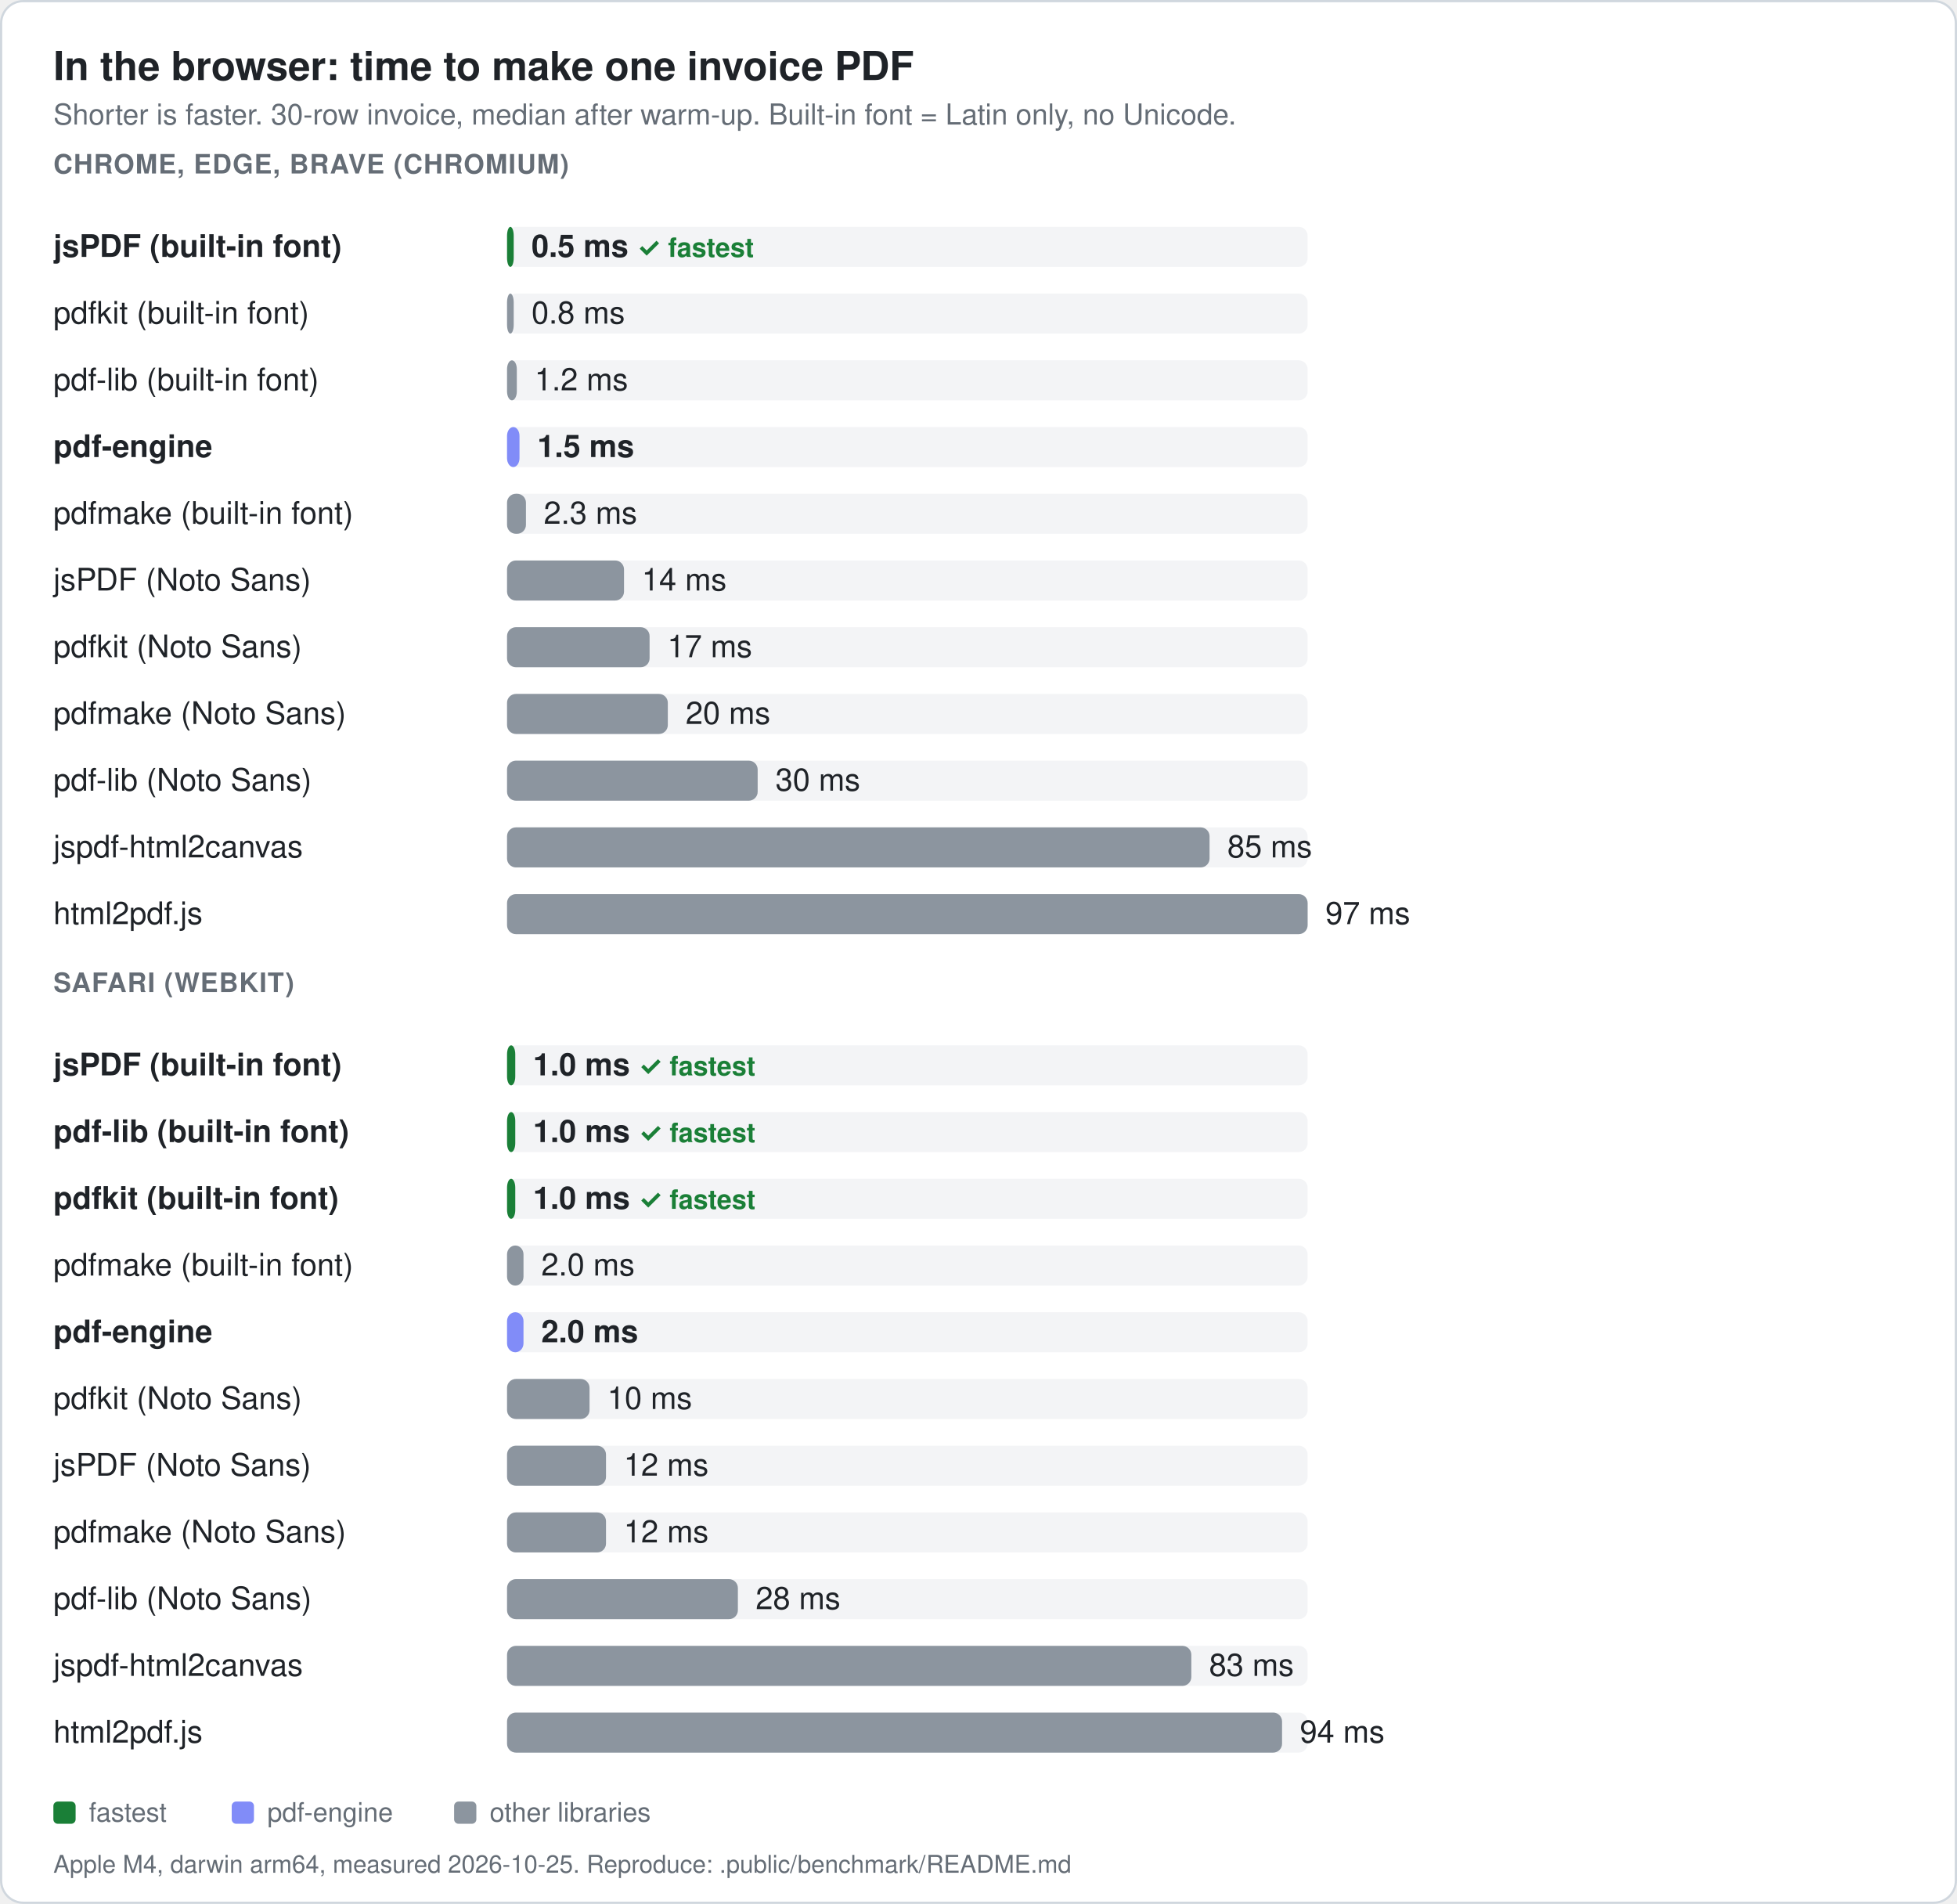
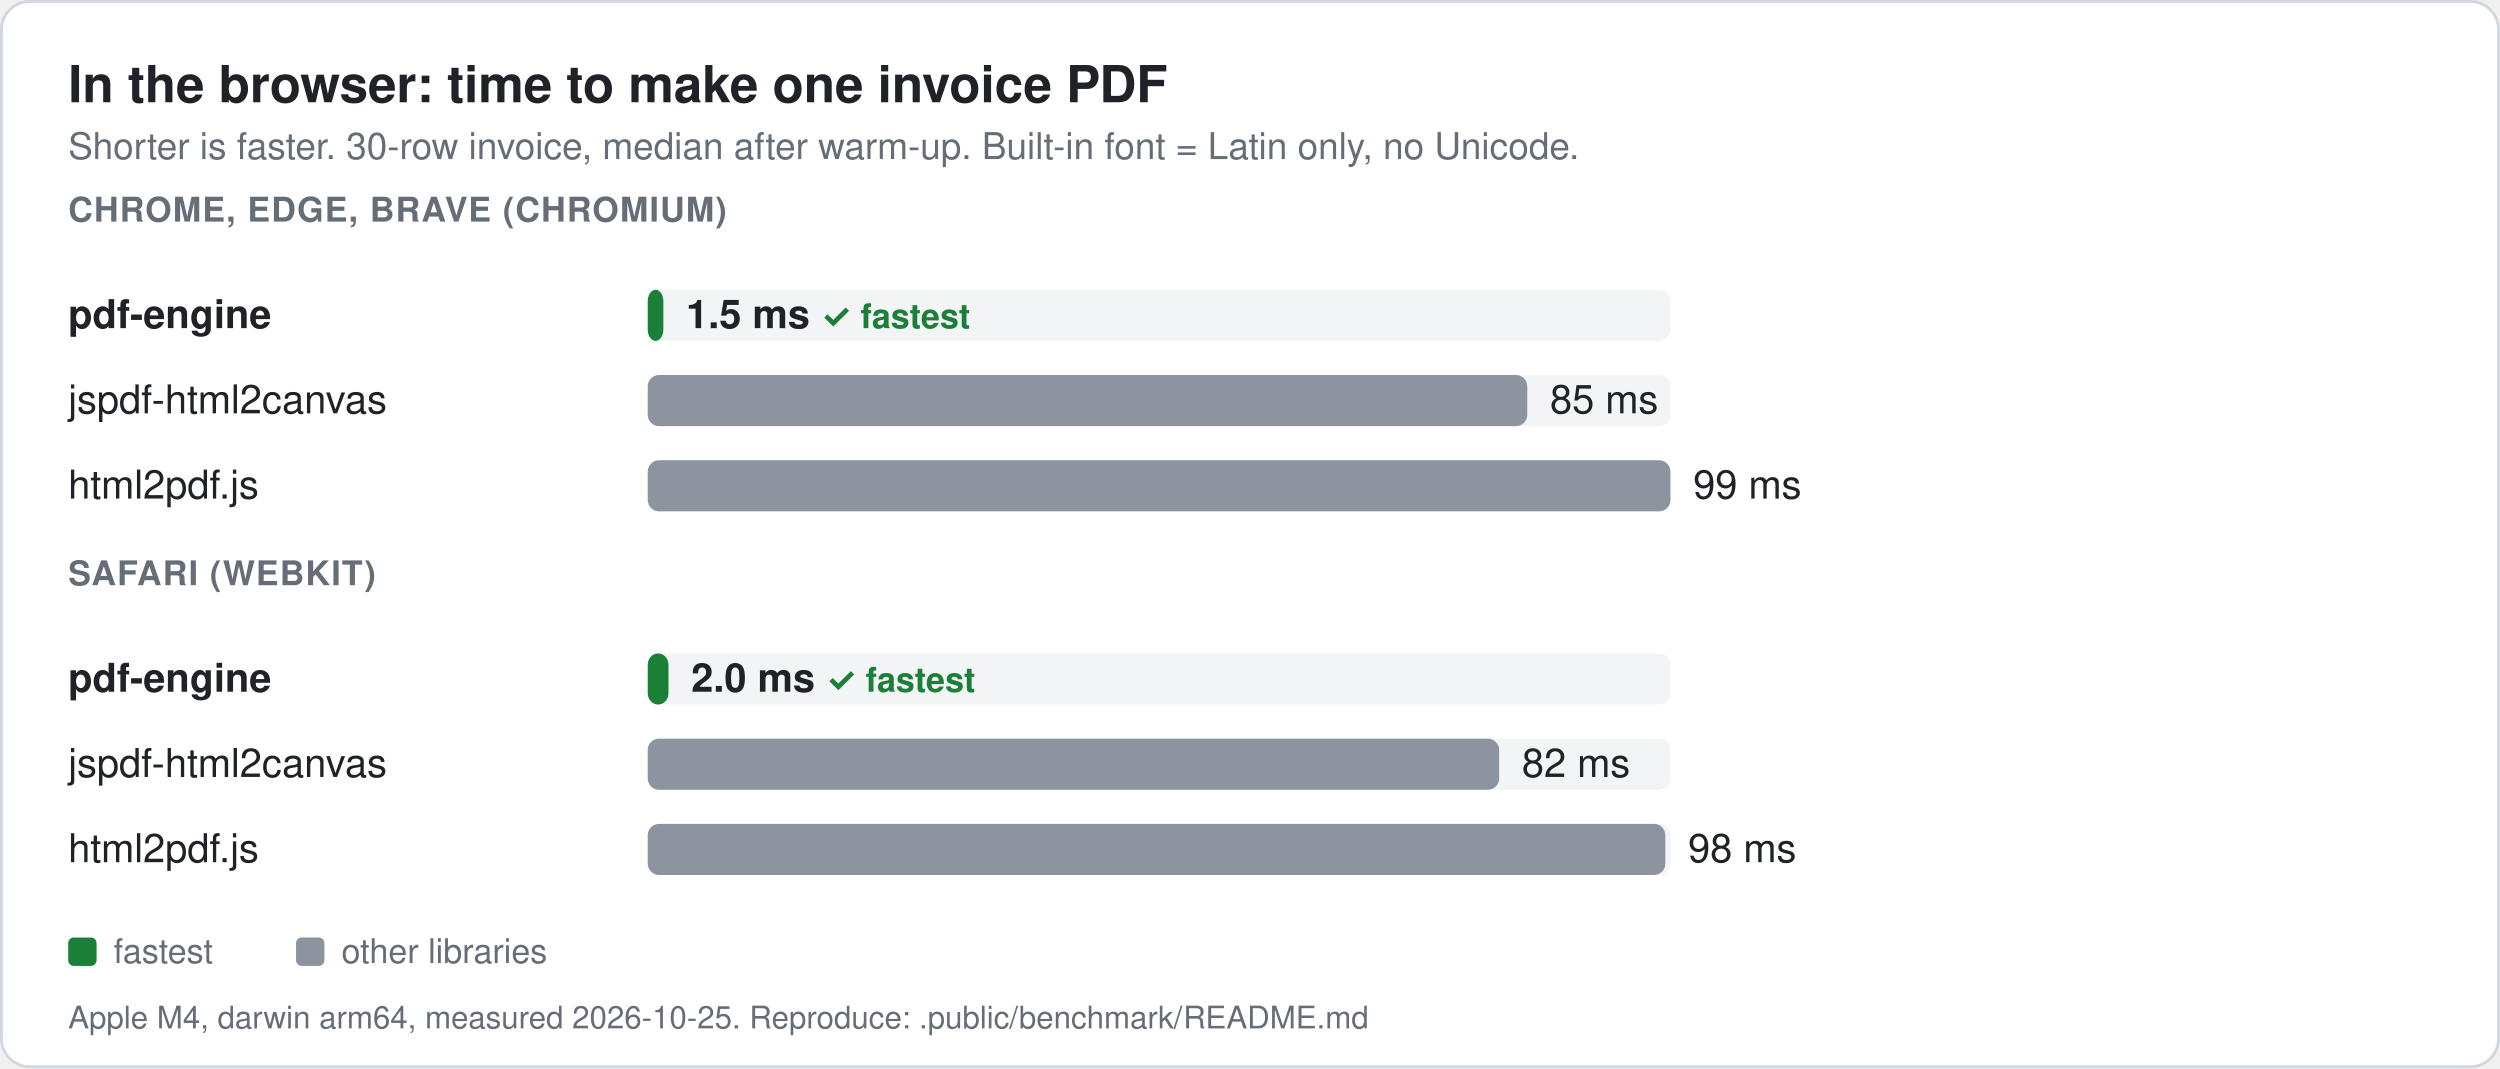
- <svg xmlns="http://www.w3.org/2000/svg" width="880" height="856" viewBox="0 0 880 856" role="img" aria-labelledby="t d" font-family="-apple-system, BlinkMacSystemFont, 'Segoe UI', Helvetica, Arial, sans-serif">
-   <rect x="0.5" y="0.5" width="879" height="855" rx="10" fill="#ffffff" stroke="#d0d7de" />
+ <svg xmlns="http://www.w3.org/2000/svg" width="880" height="376" viewBox="0 0 880 376" role="img" aria-labelledby="t d" font-family="-apple-system, BlinkMacSystemFont, 'Segoe UI', Helvetica, Arial, sans-serif">
+   <rect x="0.5" y="0.5" width="879" height="375" rx="10" fill="#ffffff" stroke="#d0d7de" />
  <text x="24" y="36" font-size="18" font-weight="700" fill="#1f2328">In the browser: time to make one invoice PDF</text>
  <text x="24" y="56" font-size="13" fill="#656d76">Shorter is faster. 30-row invoice, median after warm-up. Built-in font = Latin only, no Unicode.</text>
  <text x="24" y="78" font-size="12" font-weight="600" fill="#656d76" letter-spacing="0.4">CHROME, EDGE, BRAVE (CHROMIUM)</text>
-   <text x="24" y="115.5" font-size="14" fill="#1f2328" font-weight="700">jsPDF (built-in font)</text>
+   <text x="24" y="115.5" font-size="14" fill="#1f2328" font-weight="700">pdf-engine</text>
  <rect x="228" y="102" width="360" height="18" rx="4" fill="#f3f4f6" />
-   <rect x="228" y="102" width="3.0" height="18" rx="4" fill="#1a7f37" />
-   <text x="239.0" y="115.5" font-size="14" fill="#1f2328" font-weight="700">0.5 ms <tspan fill="#1a7f37" font-weight="700" font-size="12">✓ fastest</tspan>
+   <rect x="228" y="102" width="5.5" height="18" rx="4" fill="#1a7f37" />
+   <text x="241.5" y="115.5" font-size="14" fill="#1f2328" font-weight="700">1.5 ms <tspan fill="#1a7f37" font-weight="700" font-size="12">✓ fastest</tspan>
  </text>
-   <text x="24" y="145.5" font-size="14" fill="#1f2328" font-weight="400">pdfkit (built-in font)</text>
+   <text x="24" y="145.5" font-size="14" fill="#1f2328" font-weight="400">jspdf-html2canvas</text>
  <rect x="228" y="132" width="360" height="18" rx="4" fill="#f3f4f6" />
-   <rect x="228" y="132" width="3.0" height="18" rx="4" fill="#8c959f" />
-   <text x="239.0" y="145.5" font-size="14" fill="#1f2328" font-weight="500">0.8 ms</text>
-   <text x="24" y="175.5" font-size="14" fill="#1f2328" font-weight="400">pdf-lib (built-in font)</text>
+   <rect x="228" y="132" width="309.6" height="18" rx="4" fill="#8c959f" />
+   <text x="545.6" y="145.5" font-size="14" fill="#1f2328" font-weight="500">85 ms</text>
+   <text x="24" y="175.5" font-size="14" fill="#1f2328" font-weight="400">html2pdf.js</text>
  <rect x="228" y="162" width="360" height="18" rx="4" fill="#f3f4f6" />
-   <rect x="228" y="162" width="4.4" height="18" rx="4" fill="#8c959f" />
-   <text x="240.4" y="175.5" font-size="14" fill="#1f2328" font-weight="500">1.2 ms</text>
-   <text x="24" y="205.5" font-size="14" fill="#1f2328" font-weight="700">pdf-engine</text>
-   <rect x="228" y="192" width="360" height="18" rx="4" fill="#f3f4f6" />
-   <rect x="228" y="192" width="5.6" height="18" rx="4" fill="#818cf8" />
-   <text x="241.6" y="205.5" font-size="14" fill="#1f2328" font-weight="700">1.5 ms</text>
-   <text x="24" y="235.5" font-size="14" fill="#1f2328" font-weight="400">pdfmake (built-in font)</text>
-   <rect x="228" y="222" width="360" height="18" rx="4" fill="#f3f4f6" />
-   <rect x="228" y="222" width="8.5" height="18" rx="4" fill="#8c959f" />
-   <text x="244.5" y="235.5" font-size="14" fill="#1f2328" font-weight="500">2.3 ms</text>
-   <text x="24" y="265.5" font-size="14" fill="#1f2328" font-weight="400">jsPDF (Noto Sans)</text>
-   <rect x="228" y="252" width="360" height="18" rx="4" fill="#f3f4f6" />
-   <rect x="228" y="252" width="52.6" height="18" rx="4" fill="#8c959f" />
-   <text x="288.6" y="265.5" font-size="14" fill="#1f2328" font-weight="500">14 ms</text>
-   <text x="24" y="295.5" font-size="14" fill="#1f2328" font-weight="400">pdfkit (Noto Sans)</text>
-   <rect x="228" y="282" width="360" height="18" rx="4" fill="#f3f4f6" />
-   <rect x="228" y="282" width="64.1" height="18" rx="4" fill="#8c959f" />
-   <text x="300.1" y="295.5" font-size="14" fill="#1f2328" font-weight="500">17 ms</text>
-   <text x="24" y="325.5" font-size="14" fill="#1f2328" font-weight="400">pdfmake (Noto Sans)</text>
-   <rect x="228" y="312" width="360" height="18" rx="4" fill="#f3f4f6" />
-   <rect x="228" y="312" width="72.3" height="18" rx="4" fill="#8c959f" />
-   <text x="308.3" y="325.5" font-size="14" fill="#1f2328" font-weight="500">20 ms</text>
-   <text x="24" y="355.5" font-size="14" fill="#1f2328" font-weight="400">pdf-lib (Noto Sans)</text>
-   <rect x="228" y="342" width="360" height="18" rx="4" fill="#f3f4f6" />
-   <rect x="228" y="342" width="112.7" height="18" rx="4" fill="#8c959f" />
-   <text x="348.7" y="355.5" font-size="14" fill="#1f2328" font-weight="500">30 ms</text>
-   <text x="24" y="385.5" font-size="14" fill="#1f2328" font-weight="400">jspdf-html2canvas</text>
-   <rect x="228" y="372" width="360" height="18" rx="4" fill="#f3f4f6" />
-   <rect x="228" y="372" width="315.9" height="18" rx="4" fill="#8c959f" />
-   <text x="551.9" y="385.5" font-size="14" fill="#1f2328" font-weight="500">85 ms</text>
-   <text x="24" y="415.5" font-size="14" fill="#1f2328" font-weight="400">html2pdf.js</text>
-   <rect x="228" y="402" width="360" height="18" rx="4" fill="#f3f4f6" />
-   <rect x="228" y="402" width="360.0" height="18" rx="4" fill="#8c959f" />
-   <text x="596.0" y="415.5" font-size="14" fill="#1f2328" font-weight="500">97 ms</text>
-   <text x="24" y="446" font-size="12" font-weight="600" fill="#656d76" letter-spacing="0.4">SAFARI (WEBKIT)</text>
-   <text x="24" y="483.5" font-size="14" fill="#1f2328" font-weight="700">jsPDF (built-in font)</text>
-   <rect x="228" y="470" width="360" height="18" rx="4" fill="#f3f4f6" />
-   <rect x="228" y="470" width="3.7" height="18" rx="4" fill="#1a7f37" />
-   <text x="239.7" y="483.5" font-size="14" fill="#1f2328" font-weight="700">1.0 ms <tspan fill="#1a7f37" font-weight="700" font-size="12">✓ fastest</tspan>
+   <rect x="228" y="162" width="360.0" height="18" rx="4" fill="#8c959f" />
+   <text x="596.0" y="175.5" font-size="14" fill="#1f2328" font-weight="500">99 ms</text>
+   <text x="24" y="206" font-size="12" font-weight="600" fill="#656d76" letter-spacing="0.4">SAFARI (WEBKIT)</text>
+   <text x="24" y="243.5" font-size="14" fill="#1f2328" font-weight="700">pdf-engine</text>
+   <rect x="228" y="230" width="360" height="18" rx="4" fill="#f3f4f6" />
+   <rect x="228" y="230" width="7.3" height="18" rx="4" fill="#1a7f37" />
+   <text x="243.3" y="243.5" font-size="14" fill="#1f2328" font-weight="700">2.0 ms <tspan fill="#1a7f37" font-weight="700" font-size="12">✓ fastest</tspan>
  </text>
-   <text x="24" y="513.5" font-size="14" fill="#1f2328" font-weight="700">pdf-lib (built-in font)</text>
-   <rect x="228" y="500" width="360" height="18" rx="4" fill="#f3f4f6" />
-   <rect x="228" y="500" width="3.7" height="18" rx="4" fill="#1a7f37" />
-   <text x="239.7" y="513.5" font-size="14" fill="#1f2328" font-weight="700">1.0 ms <tspan fill="#1a7f37" font-weight="700" font-size="12">✓ fastest</tspan>
-   </text>
-   <text x="24" y="543.5" font-size="14" fill="#1f2328" font-weight="700">pdfkit (built-in font)</text>
-   <rect x="228" y="530" width="360" height="18" rx="4" fill="#f3f4f6" />
-   <rect x="228" y="530" width="3.7" height="18" rx="4" fill="#1a7f37" />
-   <text x="239.7" y="543.5" font-size="14" fill="#1f2328" font-weight="700">1.0 ms <tspan fill="#1a7f37" font-weight="700" font-size="12">✓ fastest</tspan>
-   </text>
-   <text x="24" y="573.5" font-size="14" fill="#1f2328" font-weight="400">pdfmake (built-in font)</text>
-   <rect x="228" y="560" width="360" height="18" rx="4" fill="#f3f4f6" />
-   <rect x="228" y="560" width="7.4" height="18" rx="4" fill="#8c959f" />
-   <text x="243.4" y="573.5" font-size="14" fill="#1f2328" font-weight="500">2.0 ms</text>
-   <text x="24" y="603.5" font-size="14" fill="#1f2328" font-weight="700">pdf-engine</text>
-   <rect x="228" y="590" width="360" height="18" rx="4" fill="#f3f4f6" />
-   <rect x="228" y="590" width="7.4" height="18" rx="4" fill="#818cf8" />
-   <text x="243.4" y="603.5" font-size="14" fill="#1f2328" font-weight="700">2.0 ms</text>
-   <text x="24" y="633.5" font-size="14" fill="#1f2328" font-weight="400">pdfkit (Noto Sans)</text>
-   <rect x="228" y="620" width="360" height="18" rx="4" fill="#f3f4f6" />
-   <rect x="228" y="620" width="37.1" height="18" rx="4" fill="#8c959f" />
-   <text x="273.1" y="633.5" font-size="14" fill="#1f2328" font-weight="500">10 ms</text>
-   <text x="24" y="663.5" font-size="14" fill="#1f2328" font-weight="400">jsPDF (Noto Sans)</text>
-   <rect x="228" y="650" width="360" height="18" rx="4" fill="#f3f4f6" />
-   <rect x="228" y="650" width="44.5" height="18" rx="4" fill="#8c959f" />
-   <text x="280.5" y="663.5" font-size="14" fill="#1f2328" font-weight="500">12 ms</text>
-   <text x="24" y="693.5" font-size="14" fill="#1f2328" font-weight="400">pdfmake (Noto Sans)</text>
-   <rect x="228" y="680" width="360" height="18" rx="4" fill="#f3f4f6" />
-   <rect x="228" y="680" width="44.5" height="18" rx="4" fill="#8c959f" />
-   <text x="280.5" y="693.5" font-size="14" fill="#1f2328" font-weight="500">12 ms</text>
-   <text x="24" y="723.5" font-size="14" fill="#1f2328" font-weight="400">pdf-lib (Noto Sans)</text>
-   <rect x="228" y="710" width="360" height="18" rx="4" fill="#f3f4f6" />
-   <rect x="228" y="710" width="103.8" height="18" rx="4" fill="#8c959f" />
-   <text x="339.8" y="723.5" font-size="14" fill="#1f2328" font-weight="500">28 ms</text>
-   <text x="24" y="753.5" font-size="14" fill="#1f2328" font-weight="400">jspdf-html2canvas</text>
-   <rect x="228" y="740" width="360" height="18" rx="4" fill="#f3f4f6" />
-   <rect x="228" y="740" width="307.7" height="18" rx="4" fill="#8c959f" />
-   <text x="543.7" y="753.5" font-size="14" fill="#1f2328" font-weight="500">83 ms</text>
-   <text x="24" y="783.5" font-size="14" fill="#1f2328" font-weight="400">html2pdf.js</text>
-   <rect x="228" y="770" width="360" height="18" rx="4" fill="#f3f4f6" />
-   <rect x="228" y="770" width="348.5" height="18" rx="4" fill="#8c959f" />
-   <text x="584.5" y="783.5" font-size="14" fill="#1f2328" font-weight="500">94 ms</text>
-   <rect x="24" y="810" width="10" height="10" rx="2" fill="#1a7f37" />
-   <text x="40" y="819" font-size="12" fill="#656d76">fastest</text>
-   <rect x="104.2" y="810" width="10" height="10" rx="2" fill="#818cf8" />
-   <text x="120.2" y="819" font-size="12" fill="#656d76">pdf-engine</text>
-   <rect x="204.2" y="810" width="10" height="10" rx="2" fill="#8c959f" />
-   <text x="220.2" y="819" font-size="12" fill="#656d76">other libraries</text>
-   <text x="24" y="842" font-size="11" fill="#656d76">Apple M4, darwin arm64, measured 2026-10-25. Reproduce: .public/benchmark/README.md</text>
+   <text x="24" y="273.5" font-size="14" fill="#1f2328" font-weight="400">jspdf-html2canvas</text>
+   <rect x="228" y="260" width="360" height="18" rx="4" fill="#f3f4f6" />
+   <rect x="228" y="260" width="299.7" height="18" rx="4" fill="#8c959f" />
+   <text x="535.7" y="273.5" font-size="14" fill="#1f2328" font-weight="500">82 ms</text>
+   <text x="24" y="303.5" font-size="14" fill="#1f2328" font-weight="400">html2pdf.js</text>
+   <rect x="228" y="290" width="360" height="18" rx="4" fill="#f3f4f6" />
+   <rect x="228" y="290" width="358.2" height="18" rx="4" fill="#8c959f" />
+   <text x="594.2" y="303.5" font-size="14" fill="#1f2328" font-weight="500">98 ms</text>
+   <rect x="24" y="330" width="10" height="10" rx="2" fill="#1a7f37" />
+   <text x="40" y="339" font-size="12" fill="#656d76">fastest</text>
+   <rect x="104.2" y="330" width="10" height="10" rx="2" fill="#8c959f" />
+   <text x="120.2" y="339" font-size="12" fill="#656d76">other libraries</text>
+   <text x="24" y="362" font-size="11" fill="#656d76">Apple M4, darwin arm64, measured 2026-10-25. Reproduce: .public/benchmark/README.md</text>
</svg>
